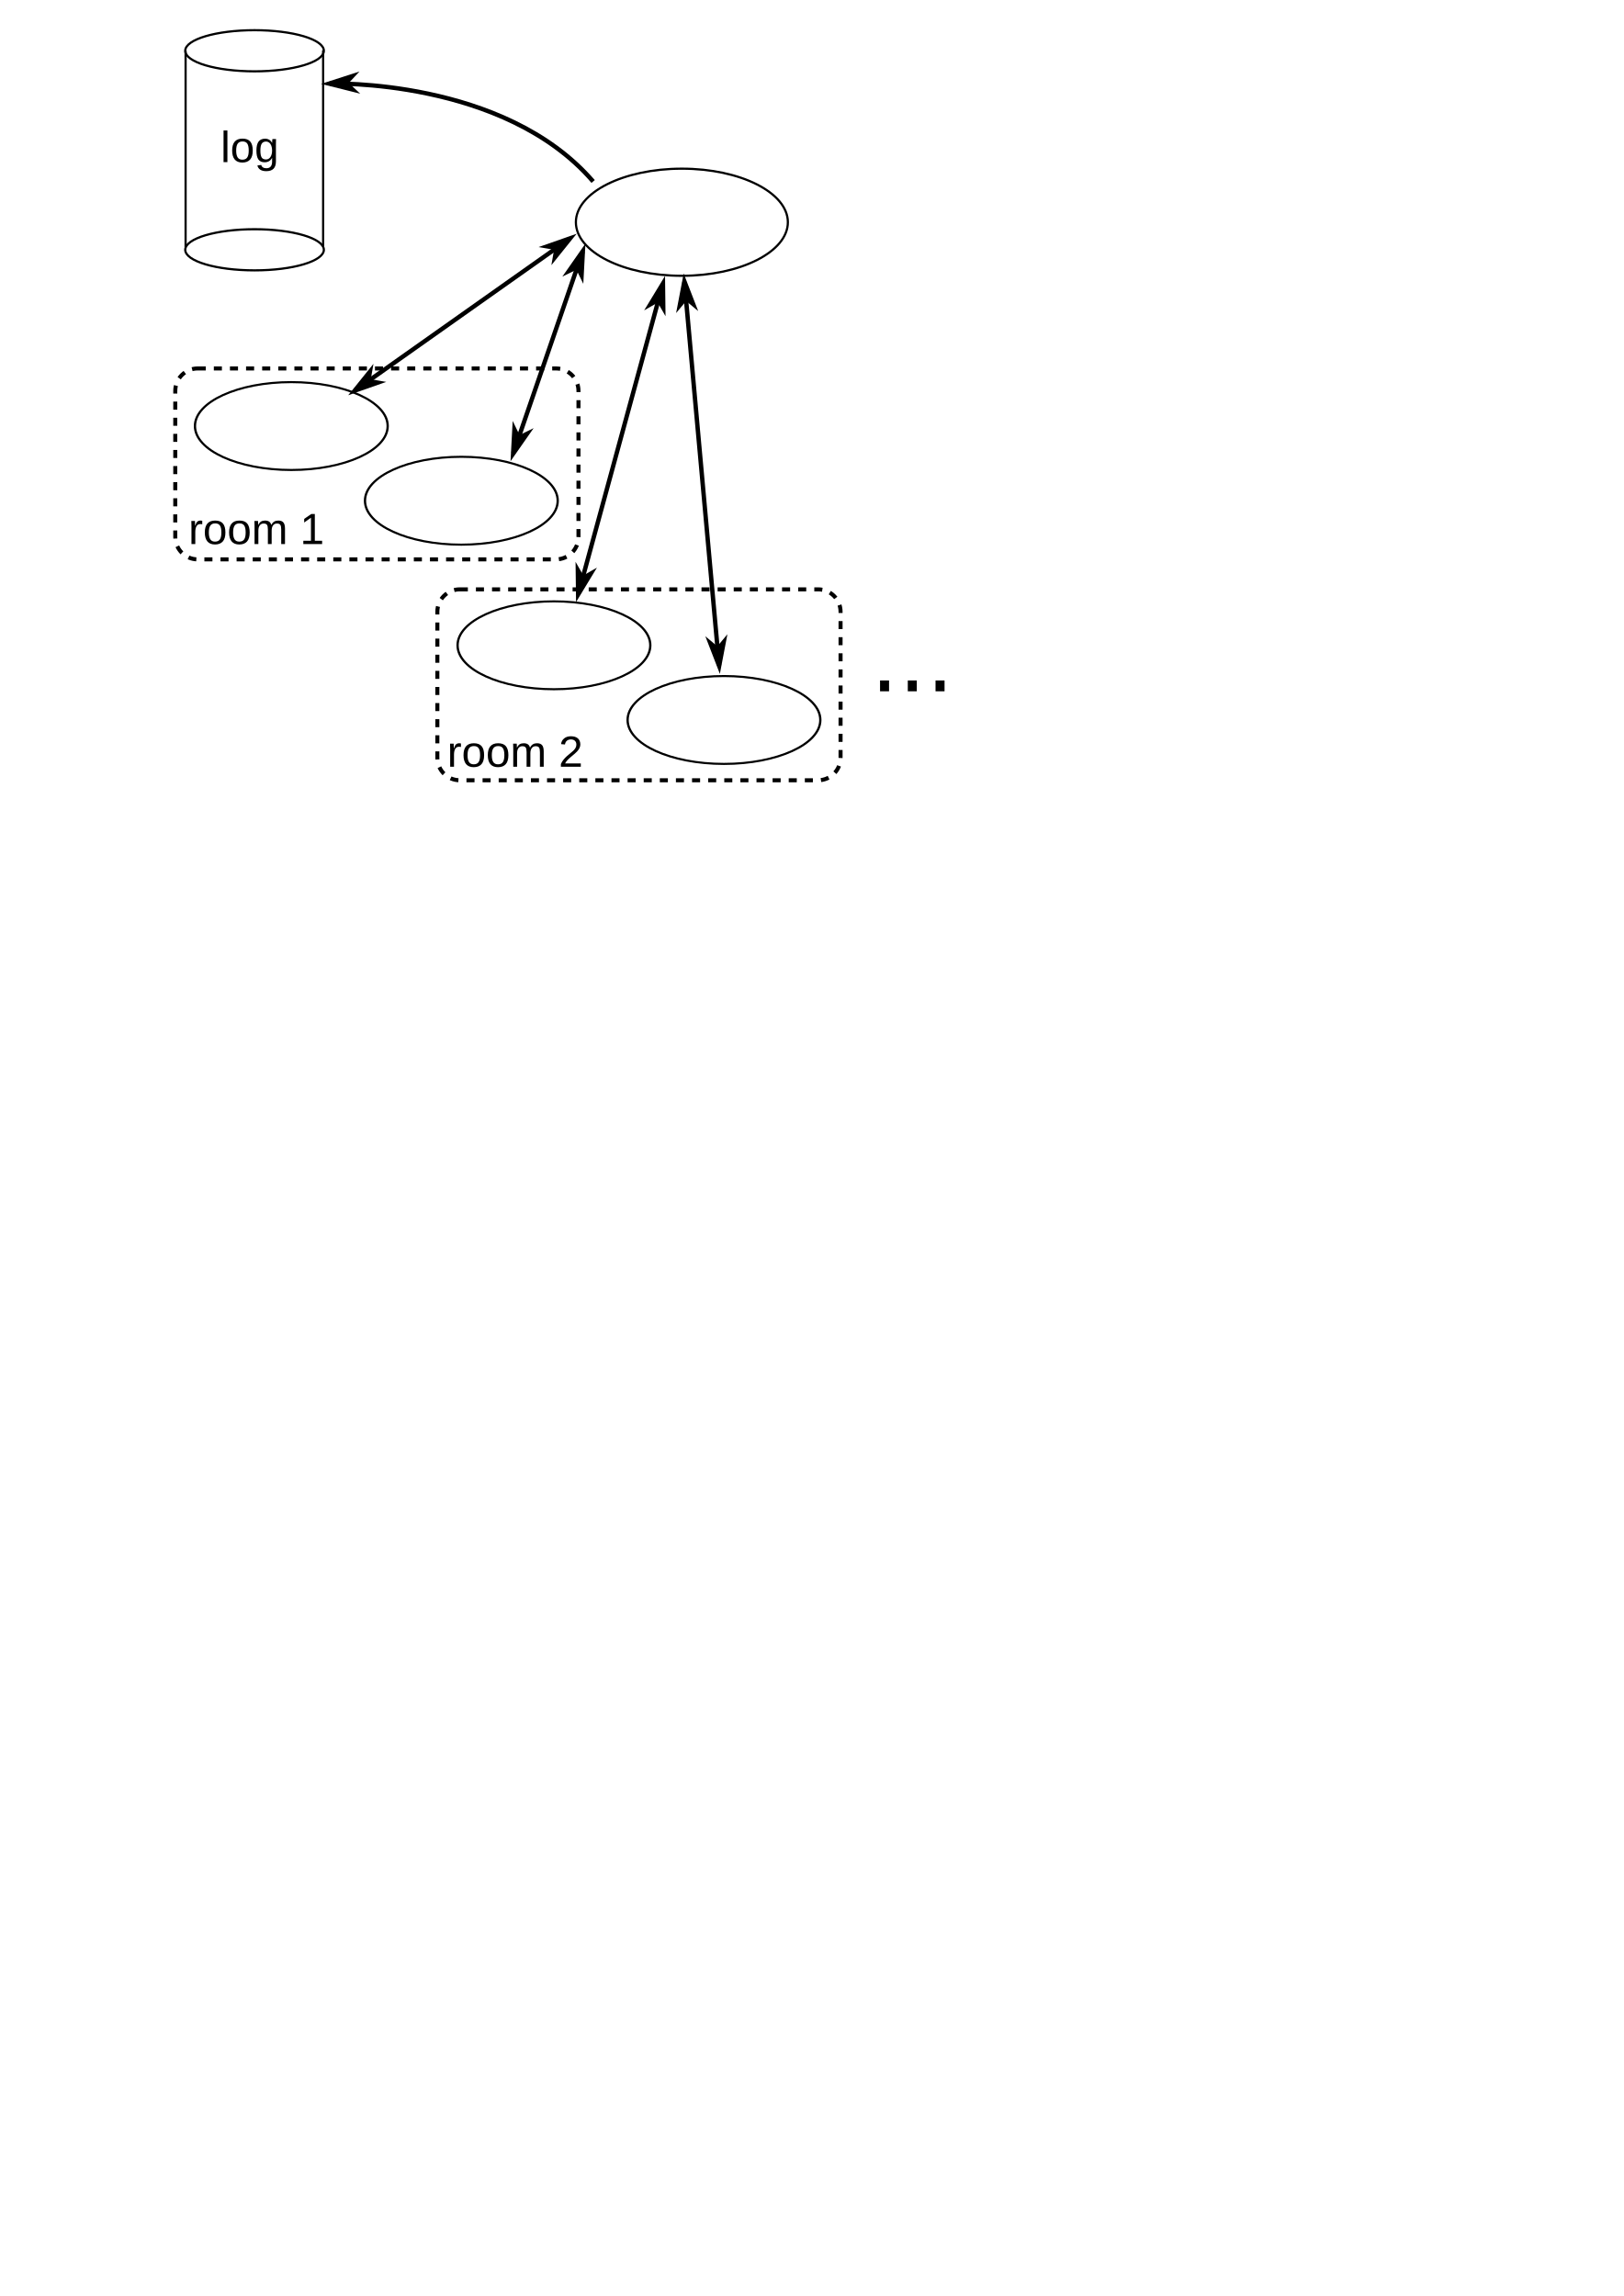
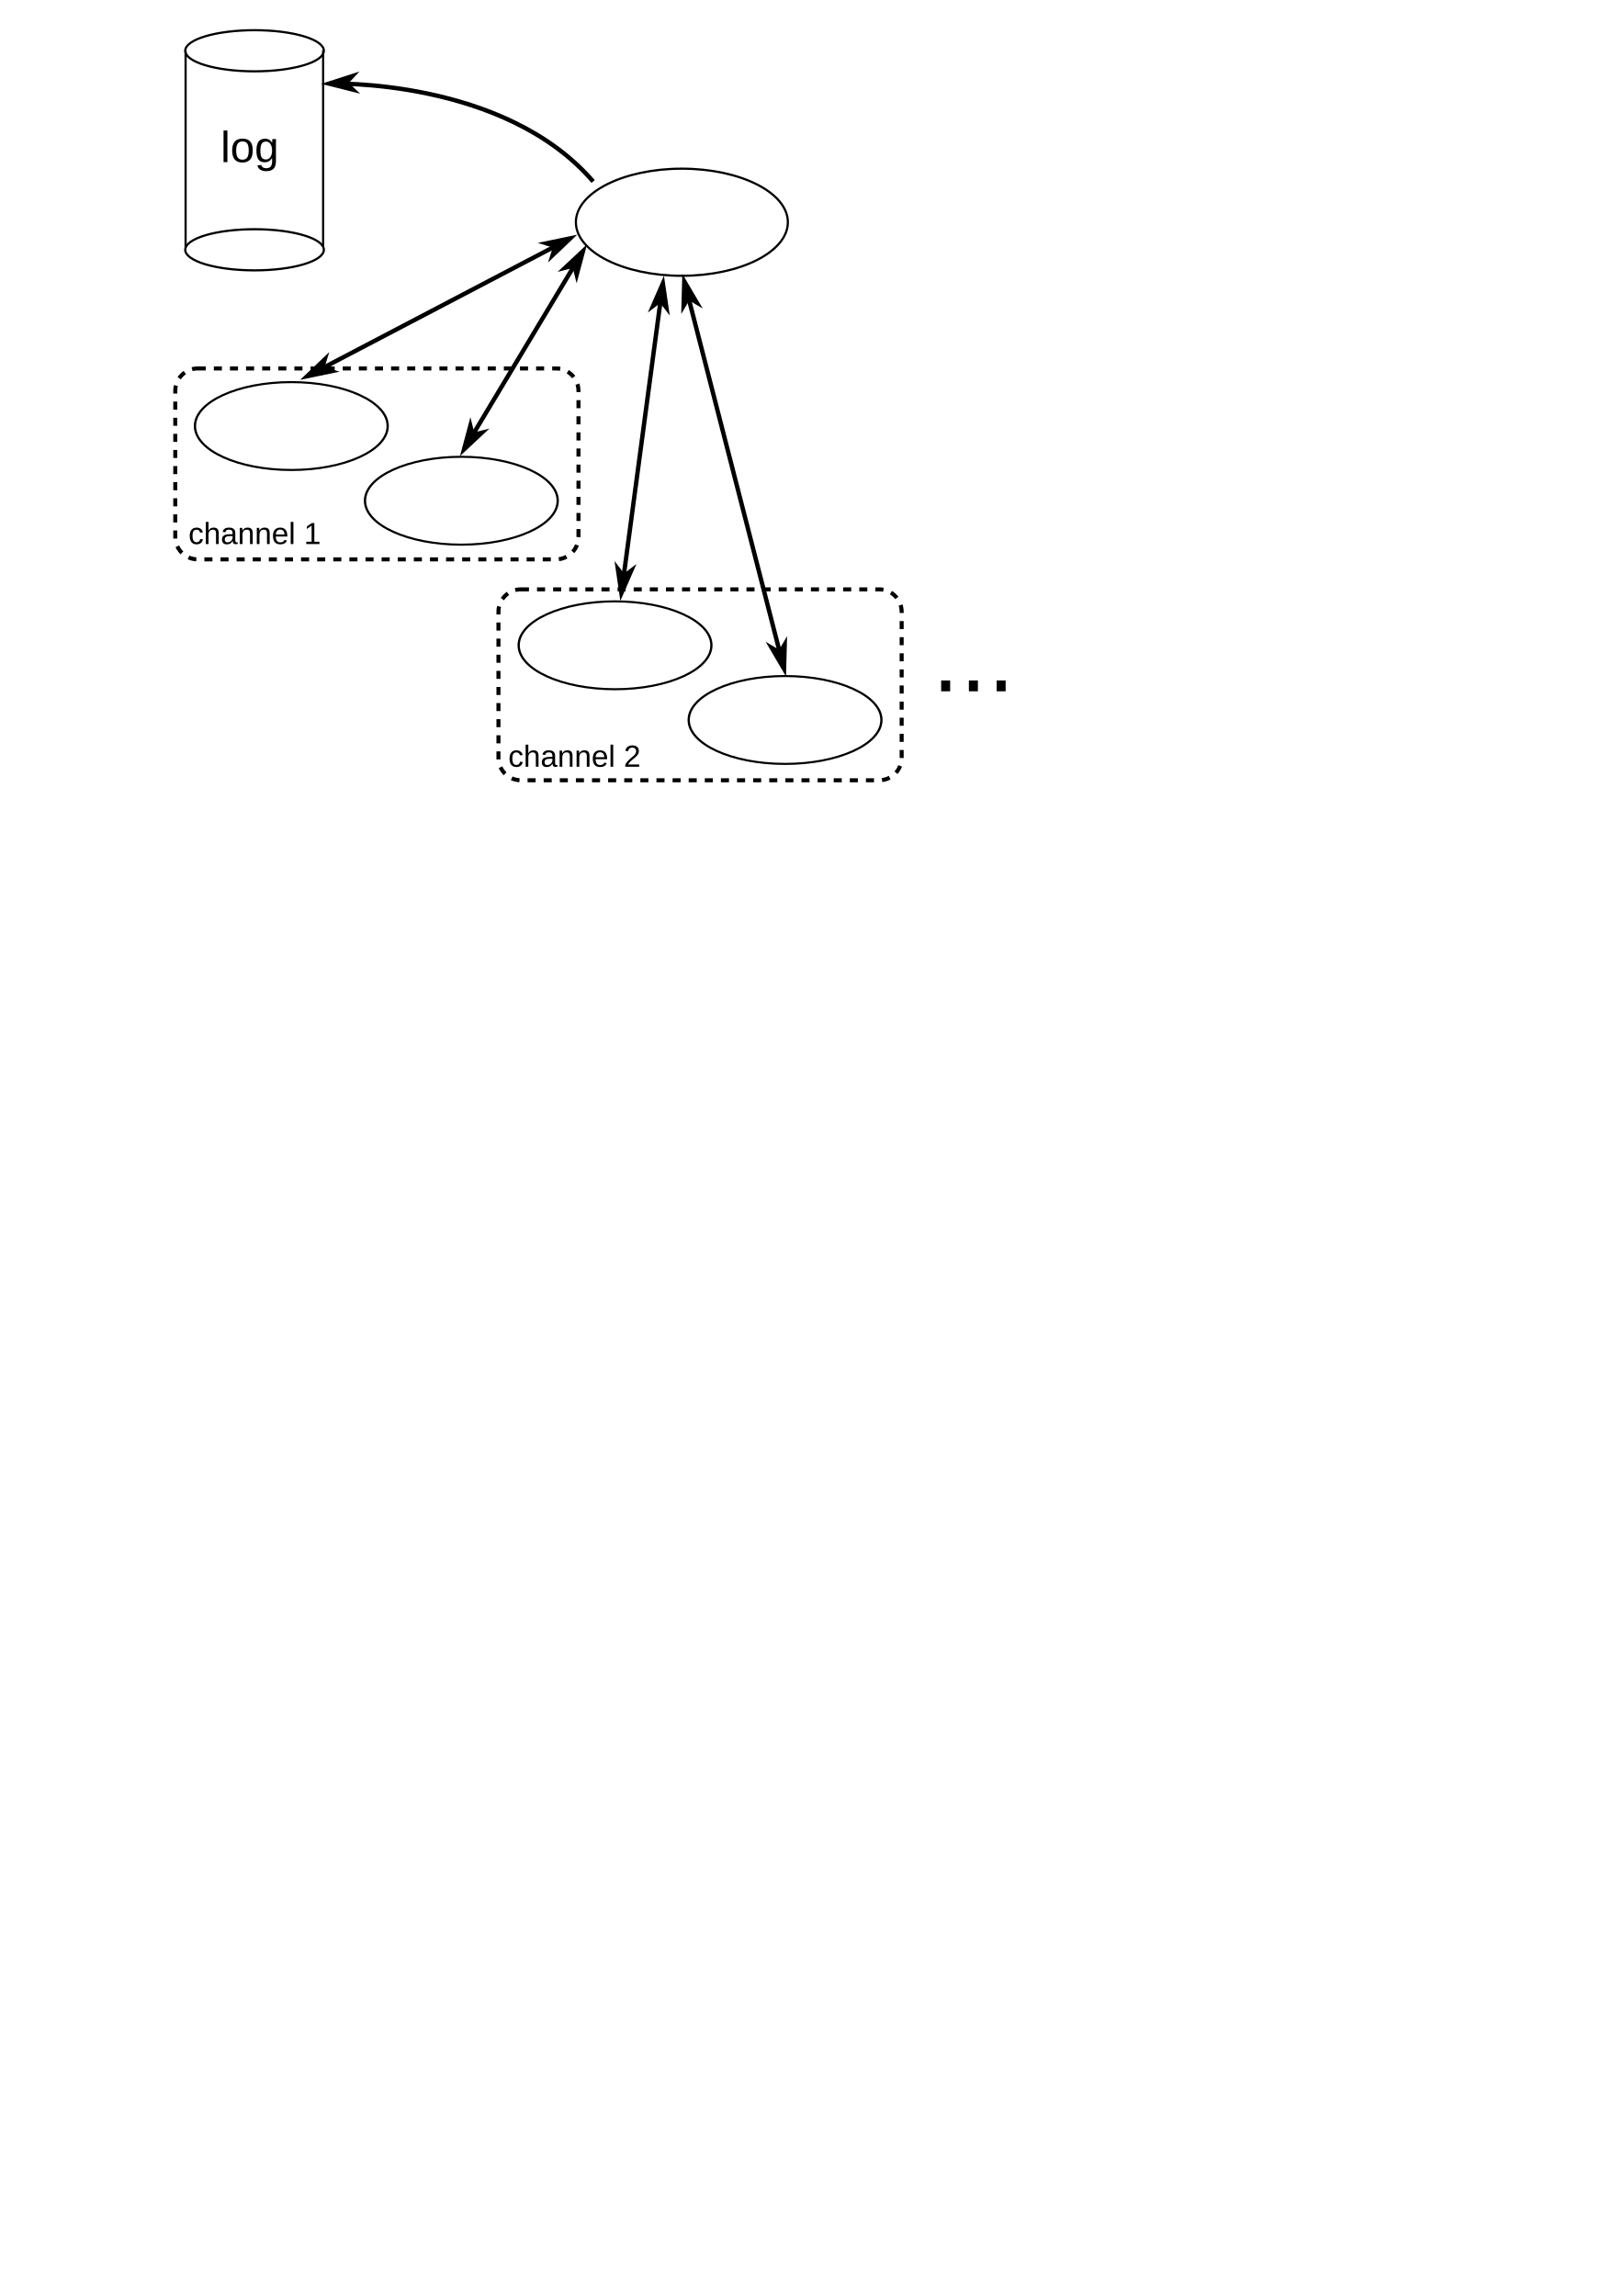
<svg xmlns="http://www.w3.org/2000/svg" width="744.094" height="1052.362" id="svg2" version="1.1">
  <defs id="defs4">
    <marker orient="auto" refY="0.0" refX="0.0" id="Arrow1Mend" style="overflow:visible;">
      <path id="path4084" d="M 0.0,0.0 L 5.0,-5.0 L -12.5,0.0 L 5.0,5.0 L 0.0,0.0 z " style="fill-rule:evenodd;stroke:#000000;stroke-width:1.0pt;marker-start:none;" transform="scale(0.4) rotate(180) translate(10,0)" />
    </marker>
    <marker orient="auto" refY="0.0" refX="0.0" id="Arrow1Mstart" style="overflow:visible">
      <path id="path4081" d="M 0.0,0.0 L 5.0,-5.0 L -12.5,0.0 L 5.0,5.0 L 0.0,0.0 z " style="fill-rule:evenodd;stroke:#000000;stroke-width:1.0pt;marker-start:none" transform="scale(0.4) translate(10,0)" />
    </marker>
    <marker orient="auto" refY="0.0" refX="0.0" id="Arrow2Lstart" style="overflow:visible">
      <path id="path4093" style="font-size:12.0;fill-rule:evenodd;stroke-width:0.625;stroke-linejoin:round" d="M 8.719,4.034 L -2.207,0.016 L 8.719,-4.002 C 6.973,-1.63 6.983,1.616 8.719,4.034 z " transform="scale(1.1) translate(1,0)" />
    </marker>
    <marker orient="auto" refY="0.0" refX="0.0" id="Arrow2Lend" style="overflow:visible;">
      <path id="path4096" style="font-size:12.0;fill-rule:evenodd;stroke-width:0.625;stroke-linejoin:round;" d="M 8.719,4.034 L -2.207,0.016 L 8.719,-4.002 C 6.973,-1.63 6.983,1.616 8.719,4.034 z " transform="scale(1.1) rotate(180) translate(1,0)" />
    </marker>
    <marker orient="auto" refY="0" refX="0" id="Arrow2Lstart-4" style="overflow:visible">
      <path id="path4093-2" style="font-size:12px;fill-rule:evenodd;stroke-width:0.625;stroke-linejoin:round" d="M 8.719,4.034 -2.207,0.016 8.719,-4.002 c -1.745,2.372 -1.735,5.617 -6e-7,8.035 z" transform="matrix(1.1,0,0,1.1,1.1,0)" />
    </marker>
    <marker orient="auto" refY="0" refX="0" id="Arrow2Lend-2" style="overflow:visible">
      <path id="path4096-4" style="font-size:12px;fill-rule:evenodd;stroke-width:0.625;stroke-linejoin:round" d="M 8.719,4.034 -2.207,0.016 8.719,-4.002 c -1.745,2.372 -1.735,5.617 -6e-7,8.035 z" transform="matrix(-1.1,0,0,-1.1,-1.1,0)" />
    </marker>
    <marker orient="auto" refY="0" refX="0" id="Arrow1Mstart-5" style="overflow:visible">
      <path id="path4081-7" d="M 0,0 5,-5 -12.5,0 5,5 0,0 z" style="fill-rule:evenodd;stroke:#000000;stroke-width:1pt;marker-start:none" transform="matrix(0.4,0,0,0.4,4,0)" />
    </marker>
    <marker orient="auto" refY="0" refX="0" id="Arrow1Mend-1" style="overflow:visible">
      <path id="path4084-6" d="M 0,0 5,-5 -12.5,0 5,5 0,0 z" style="fill-rule:evenodd;stroke:#000000;stroke-width:1pt;marker-start:none" transform="matrix(-0.4,0,0,-0.4,-4,0)" />
    </marker>
    <marker orient="auto" refY="0" refX="0" id="Arrow1Mstart-1" style="overflow:visible">
      <path id="path4081-3" d="M 0,0 5,-5 -12.5,0 5,5 0,0 z" style="fill-rule:evenodd;stroke:#000000;stroke-width:1pt;marker-start:none" transform="matrix(0.4,0,0,0.4,4,0)" />
    </marker>
    <marker orient="auto" refY="0" refX="0" id="Arrow1Mend-3" style="overflow:visible">
      <path id="path4084-3" d="M 0,0 5,-5 -12.5,0 5,5 0,0 z" style="fill-rule:evenodd;stroke:#000000;stroke-width:1pt;marker-start:none" transform="matrix(-0.4,0,0,-0.4,-4,0)" />
    </marker>
    <marker orient="auto" refY="0" refX="0" id="Arrow1Mstart-8" style="overflow:visible">
      <path id="path4081-6" d="M 0,0 5,-5 -12.5,0 5,5 0,0 z" style="fill-rule:evenodd;stroke:#000000;stroke-width:1pt;marker-start:none" transform="matrix(0.4,0,0,0.4,4,0)" />
    </marker>
    <marker orient="auto" refY="0" refX="0" id="Arrow1Mend-7" style="overflow:visible">
      <path id="path4084-0" d="M 0,0 5,-5 -12.5,0 5,5 0,0 z" style="fill-rule:evenodd;stroke:#000000;stroke-width:1pt;marker-start:none" transform="matrix(-0.4,0,0,-0.4,-4,0)" />
    </marker>
  </defs>
  <g id="layer1">
    <path style="fill:none;stroke-width:2;stroke-miterlimit:4;stroke-dasharray:none" id="path2816" d="m 442.593,109.77 a 98.148,51.852 0 1 1 -196.296,0 98.148,51.852 0 1 1 196.296,0 z" />
    <path style="fill:none;stroke-width:2;stroke-miterlimit:4;stroke-dasharray:none" id="path2818" d="m 477.778,157.918 a 138.889,55.556 0 1 1 -277.778,0 138.889,55.556 0 1 1 277.778,0 z" />
    <path style="fill:none;stroke:#000000;stroke-width:2.455;stroke-miterlimit:4;stroke-opacity:1;stroke-dasharray:none" id="path3592" d="m 403.704,190.325 a 119.444,60.185 0 1 1 -238.889,0 119.444,60.185 0 1 1 238.889,0 z" transform="matrix(0.4066395,0,0,0.407882,196.8906,24.22835)" />
    <flowRoot xml:space="preserve" id="flowRoot3594" style="font-size:40px;font-style:normal;font-weight:normal;fill:#000000;fill-opacity:1;stroke:none;font-family:Bitstream Vera Sans" transform="translate(118.5185,-262.963)">
      <flowRegion id="flowRegion3596">
        <rect id="rect3598" width="61.334" height="24.785" x="162.963" y="350.51" />
      </flowRegion>
      <flowPara id="flowPara3600" style="font-size:20px;font-style:normal;font-variant:normal;font-weight:normal;font-stretch:normal;font-family:Liberation Sans;-inkscape-font-specification:Liberation Sans">Server</flowPara>
    </flowRoot>
-     <path transform="translate(40.74075,216.6667)" style="fill:none;stroke-width:2;stroke-miterlimit:4;stroke-dasharray:none" id="path2816-1-2" d="m 442.593,109.77 a 98.148,51.852 0 1 1 -196.296,0 98.148,51.852 0 1 1 196.296,0 z" />
+     <path transform="translate(68.74075,216.6667)" style="fill:none;stroke-width:2;stroke-miterlimit:4;stroke-dasharray:none" id="path2816-1-2" d="m 442.593,109.77 a 98.148,51.852 0 1 1 -196.296,0 98.148,51.852 0 1 1 196.296,0 z" />
    <path style="fill:none;stroke:#000000;stroke-width:2.843;stroke-miterlimit:4;stroke-opacity:1;stroke-dasharray:none" id="path3592-7" d="m 403.704,190.325 a 119.444,60.185 0 1 1 -238.889,0 119.444,60.185 0 1 1 238.889,0 z" transform="matrix(0.3697094,0,0,0.3345899,28.40982,131.5961)" />
    <flowRoot xml:space="preserve" id="flowRoot3594-0" style="font-size:40px;font-style:normal;font-weight:normal;fill:#000000;fill-opacity:1;stroke:none;font-family:Bitstream Vera Sans" transform="translate(-63.9637,-168.0408)">
      <flowRegion id="flowRegion3596-6">
        <rect id="rect3598-0" width="72.252" height="27.763" x="162.963" y="350.51" />
      </flowRegion>
      <flowPara id="flowPara3600-8" style="font-size:20px;font-style:normal;font-variant:normal;font-weight:normal;font-stretch:normal;font-family:Liberation Sans;-inkscape-font-specification:Liberation Sans">Client 1</flowPara>
    </flowRoot>
    <path style="fill:none;stroke:#000000;stroke-width:2.843;stroke-miterlimit:4;stroke-opacity:1;stroke-dasharray:none" id="path3592-7-5" d="m 403.704,190.325 a 119.444,60.185 0 1 1 -238.889,0 119.444,60.185 0 1 1 238.889,0 z" transform="matrix(0.3697094,0,0,0.3345899,106.328,165.8256)" />
    <flowRoot xml:space="preserve" id="flowRoot3594-0-3" style="font-size:40px;font-style:normal;font-weight:normal;fill:#000000;fill-opacity:1;stroke:none;font-family:Bitstream Vera Sans" transform="translate(13.95449,-133.8113)">
      <flowRegion id="flowRegion3596-6-9">
        <rect id="rect3598-0-4" width="72.252" height="27.763" x="162.963" y="350.51" />
      </flowRegion>
      <flowPara id="flowPara3600-8-1" style="font-size:20px;font-style:normal;font-variant:normal;font-weight:normal;font-stretch:normal;font-family:Liberation Sans;-inkscape-font-specification:Liberation Sans">Client 2</flowPara>
    </flowRoot>
-     <path style="fill:none;stroke:#000000;stroke-width:2.843;stroke-miterlimit:4;stroke-opacity:1;stroke-dasharray:none" id="path3592-7-54" d="m 403.704,190.325 a 119.444,60.185 0 1 1 -238.889,0 119.444,60.185 0 1 1 238.889,0 z" transform="matrix(0.3697094,0,0,0.3345899,148.7611,232.0883)" />
-     <flowRoot xml:space="preserve" id="flowRoot3594-0-1" style="font-size:40px;font-style:normal;font-weight:normal;fill:#000000;fill-opacity:1;stroke:none;font-family:Bitstream Vera Sans" transform="translate(56.38763,-67.54865)">
+     <path style="fill:none;stroke:#000000;stroke-width:2.843;stroke-miterlimit:4;stroke-opacity:1;stroke-dasharray:none" id="path3592-7-54" d="m 403.704,190.325 a 119.444,60.185 0 1 1 -238.889,0 119.444,60.185 0 1 1 238.889,0 z" transform="matrix(0.3697094,0,0,0.3345899,176.7611,232.0883)" />
+     <flowRoot xml:space="preserve" id="flowRoot3594-0-1" style="font-size:40px;font-style:normal;font-weight:normal;fill:#000000;fill-opacity:1;stroke:none;font-family:Bitstream Vera Sans" transform="translate(84.38763,-67.54865)">
      <flowRegion id="flowRegion3596-6-5">
        <rect id="rect3598-0-5" width="72.252" height="27.763" x="162.963" y="350.51" />
      </flowRegion>
      <flowPara id="flowPara3600-8-4" style="font-size:20px;font-style:normal;font-variant:normal;font-weight:normal;font-stretch:normal;font-family:Liberation Sans;-inkscape-font-specification:Liberation Sans">Client 3</flowPara>
    </flowRoot>
-     <path style="fill:none;stroke:#000000;stroke-width:2.843;stroke-miterlimit:4;stroke-opacity:1;stroke-dasharray:none" id="path3592-7-5-9" d="m 403.704,190.325 a 119.444,60.185 0 1 1 -238.889,0 119.444,60.185 0 1 1 238.889,0 z" transform="matrix(0.3697094,0,0,0.3345899,226.6793,266.3178)" />
-     <flowRoot xml:space="preserve" id="flowRoot3594-0-3-8" style="font-size:40px;font-style:normal;font-weight:normal;fill:#000000;fill-opacity:1;stroke:none;font-family:Bitstream Vera Sans" transform="translate(134.3058,-33.31918)">
+     <path style="fill:none;stroke:#000000;stroke-width:2.843;stroke-miterlimit:4;stroke-opacity:1;stroke-dasharray:none" id="path3592-7-5-9" d="m 403.704,190.325 a 119.444,60.185 0 1 1 -238.889,0 119.444,60.185 0 1 1 238.889,0 z" transform="matrix(0.3697094,0,0,0.3345899,254.6793,266.3178)" />
+     <flowRoot xml:space="preserve" id="flowRoot3594-0-3-8" style="font-size:40px;font-style:normal;font-weight:normal;fill:#000000;fill-opacity:1;stroke:none;font-family:Bitstream Vera Sans" transform="translate(162.3058,-33.31918)">
      <flowRegion id="flowRegion3596-6-9-3">
        <rect id="rect3598-0-4-8" width="72.252" height="27.763" x="162.963" y="350.51" />
      </flowRegion>
      <flowPara id="flowPara3600-8-1-5" style="font-size:20px;font-style:normal;font-variant:normal;font-weight:normal;font-stretch:normal;font-family:Liberation Sans;-inkscape-font-specification:Liberation Sans">Client 4</flowPara>
    </flowRoot>
    <flowRoot xml:space="preserve" id="flowRoot3793" style="font-size:40px;font-style:normal;font-weight:normal;fill:#000000;fill-opacity:1;stroke:none;font-family:Bitstream Vera Sans">
      <flowRegion id="flowRegion3795">
        <rect id="rect3797" width="103.229" height="40.696" x="390.087" y="197.744" />
      </flowRegion>
      <flowPara id="flowPara3799">...</flowPara>
    </flowRoot>
-     <text xml:space="preserve" style="font-size:40px;font-style:normal;font-weight:normal;fill:#000000;fill-opacity:1;stroke:none;font-family:Bitstream Vera Sans" x="399.02" y="316.854" id="text3801">
-       <tspan id="tspan3803" x="399.02" y="316.854">...</tspan>
+     <text xml:space="preserve" style="font-size:40px;font-style:normal;font-weight:normal;fill:#000000;fill-opacity:1;stroke:none;font-family:Bitstream Vera Sans" x="427.02" y="316.854" id="text3801">
+       <tspan id="tspan3803" x="427.02" y="316.854">...</tspan>
    </text>
    <rect style="fill:none;stroke:#000000;stroke-width:1.846;stroke-linejoin:round;stroke-miterlimit:2;stroke-opacity:1;stroke-dasharray:3.692,3.692;stroke-dashoffset:0" id="rect3835" width="184.776" height="87.502" x="80.322" y="168.881" ry="10.29" />
-     <rect style="fill:none;stroke:#000000;stroke-width:1.846;stroke-linejoin:round;stroke-miterlimit:2;stroke-opacity:1;stroke-dasharray:3.692, 3.692;stroke-dashoffset:0" id="rect3835-6" width="184.776" height="87.502" x="200.426" y="270.125" ry="10.29" />
+     <rect style="fill:none;stroke:#000000;stroke-width:1.846;stroke-linejoin:round;stroke-miterlimit:2;stroke-opacity:1;stroke-dasharray:3.692, 3.692;stroke-dashoffset:0" id="rect3835-6" width="184.776" height="87.502" x="228.426" y="270.125" ry="10.29" />
    <text xml:space="preserve" style="font-size:40px;font-style:normal;font-weight:normal;fill:#000000;fill-opacity:1;stroke:none;font-family:Bitstream Vera Sans" x="86.355" y="249.358" id="text3859">
-       <tspan id="tspan3861" x="86.355" y="249.358" style="font-size:20px;font-style:normal;font-variant:normal;font-weight:normal;font-stretch:normal;font-family:Liberation Sans;-inkscape-font-specification:Liberation Sans">room 1</tspan>
+       <tspan id="tspan3861" x="86.355" y="249.358" style="font-size:14px;font-style:normal;font-variant:normal;font-weight:normal;font-stretch:normal;font-family:Liberation Sans;-inkscape-font-specification:Liberation Sans">channel 1</tspan>
    </text>
-     <text xml:space="preserve" style="font-size:40px;font-style:normal;font-weight:normal;fill:#000000;fill-opacity:1;stroke:none;font-family:Bitstream Vera Sans" x="204.913" y="351.429" id="text3859-2">
-       <tspan id="tspan3861-3" x="204.913" y="351.429" style="font-size:20px;font-style:normal;font-variant:normal;font-weight:normal;font-stretch:normal;font-family:Liberation Sans;-inkscape-font-specification:Liberation Sans">room 2</tspan>
+     <text xml:space="preserve" style="font-size:40px;font-style:normal;font-weight:normal;fill:#000000;fill-opacity:1;stroke:none;font-family:Bitstream Vera Sans" x="232.913" y="351.429" id="text3859-2">
+       <tspan id="tspan3861-3" x="232.913" y="351.429" style="font-size:14px;font-style:normal;font-variant:normal;font-weight:normal;font-stretch:normal;font-family:Liberation Sans;-inkscape-font-specification:Liberation Sans">channel 2</tspan>
    </text>
-     <path style="fill:none;stroke:#000000;stroke-width:2;stroke-linecap:butt;stroke-linejoin:miter;stroke-opacity:1;marker-start:url(#Arrow1Mstart);marker-end:url(#Arrow1Mend);stroke-miterlimit:4;stroke-dasharray:none" d="m 261.051,109.403 -98.266,69.481" id="path3888" />
-     <path style="fill:none;stroke:#000000;stroke-width:2;stroke-linecap:butt;stroke-linejoin:miter;stroke-miterlimit:4;stroke-opacity:1;stroke-dasharray:none;marker-start:url(#Arrow1Mstart);marker-end:url(#Arrow1Mend)" d="m 267.006,115.359 -31.763,92.311" id="path3888-9" />
-     <path style="fill:none;stroke:#000000;stroke-width:2;stroke-linecap:butt;stroke-linejoin:miter;stroke-miterlimit:4;stroke-opacity:1;stroke-dasharray:none;marker-start:url(#Arrow1Mstart);marker-end:url(#Arrow1Mend)" d="M 303.732,130.248 265.021,272.188" id="path3888-7" />
-     <path style="fill:none;stroke:#000000;stroke-width:2;stroke-linecap:butt;stroke-linejoin:miter;stroke-miterlimit:4;stroke-opacity:1;stroke-dasharray:none;marker-start:url(#Arrow1Mstart);marker-end:url(#Arrow1Mend)" d="M 313.658,129.255 329.539,304.943" id="path3888-4" />
+     <path style="fill:none;stroke:#000000;stroke-width:2;stroke-linecap:butt;stroke-linejoin:miter;stroke-miterlimit:4;stroke-opacity:1;stroke-dasharray:none;marker-start:url(#Arrow1Mstart);marker-end:url(#Arrow1Mend)" d="M 261.051,109.403 141.013,172.287" id="path3888" />
+     <path style="fill:none;stroke:#000000;stroke-width:2;stroke-linecap:butt;stroke-linejoin:miter;stroke-miterlimit:4;stroke-opacity:1;stroke-dasharray:none;marker-start:url(#Arrow1Mstart);marker-end:url(#Arrow1Mend)" d="M 267.006,115.359 212.812,205.69" id="path3888-9" />
+     <path style="fill:none;stroke:#000000;stroke-width:2;stroke-linecap:butt;stroke-linejoin:miter;stroke-miterlimit:4;stroke-opacity:1;stroke-dasharray:none;marker-start:url(#Arrow1Mstart);marker-end:url(#Arrow1Mend)" d="M 303.732,130.248 284.814,271.528" id="path3888-7" />
+     <path style="fill:none;stroke:#000000;stroke-width:2;stroke-linecap:butt;stroke-linejoin:miter;stroke-miterlimit:4;stroke-opacity:1;stroke-dasharray:none;marker-start:url(#Arrow1Mstart);marker-end:url(#Arrow1Mend)" d="m 313.658,129.255 45.57,177.008" id="path3888-4" />
    <path style="fill:none;stroke:#000000;stroke-width:1;stroke-linejoin:round;stroke-miterlimit:4;stroke-opacity:1;stroke-dasharray:none;stroke-dashoffset:0" id="path5576" d="m 534.012,56.3 a 31.763,9.43 0 1 1 -63.526,0 31.763,9.43 0 1 1 63.526,0 z" transform="translate(-385.5994,-33.03226)" />
    <path transform="translate(-385.5994,58.19071)" style="fill:none;stroke:#000000;stroke-width:1;stroke-linejoin:round;stroke-miterlimit:4;stroke-opacity:1;stroke-dasharray:none;stroke-dashoffset:0" id="path5576-8" d="m 534.012,56.3 a 31.763,9.43 0 1 1 -63.526,0 31.763,9.43 0 1 1 63.526,0 z" />
    <path style="fill:none;stroke:#000000;stroke-width:1px;stroke-linecap:butt;stroke-linejoin:miter;stroke-opacity:1" d="m 85.054,23.33 0,90" id="path5624" />
    <path style="fill:none;stroke:#000000;stroke-width:1px;stroke-linecap:butt;stroke-linejoin:miter;stroke-opacity:1" d="m 148.085,23.08 0,90" id="path5624-5" />
    <text xml:space="preserve" style="font-size:40px;font-style:normal;font-weight:normal;fill:#000000;fill-opacity:1;stroke:none;font-family:Bitstream Vera Sans" x="101.1" y="74.301" id="text3859-2-2">
      <tspan id="tspan3861-3-1" x="101.1" y="74.301" style="font-size:20px;font-style:normal;font-variant:normal;font-weight:normal;font-stretch:normal;font-family:Liberation Sans;-inkscape-font-specification:Liberation Sans">log</tspan>
    </text>
    <path style="fill:none;stroke:#000000;stroke-width:2;stroke-linecap:butt;stroke-linejoin:miter;stroke-opacity:1;marker-end:url(#Arrow1Mend-7);stroke-miterlimit:4;stroke-dasharray:none" d="M 271.819,83.184 C 230.914,35.681 151.084,38.32 151.084,38.32" id="path5885" />
  </g>
</svg>
